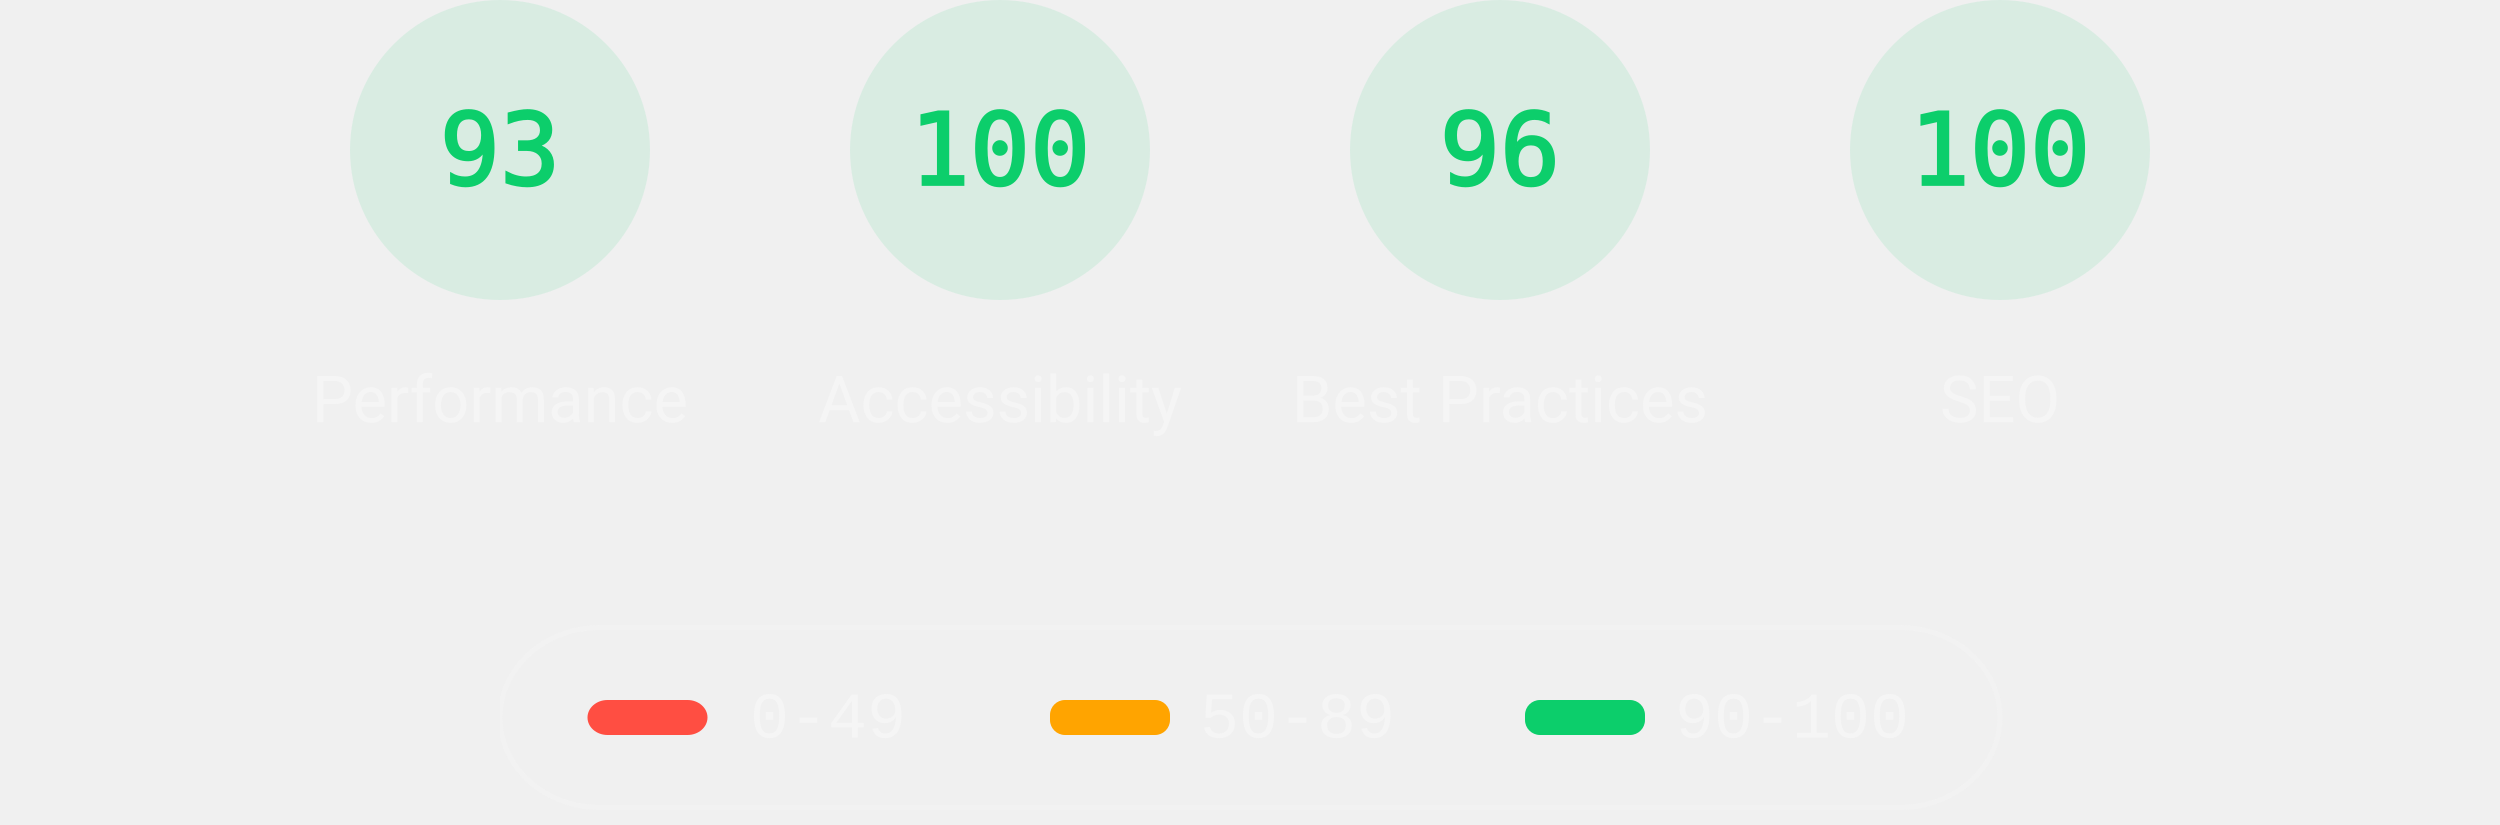
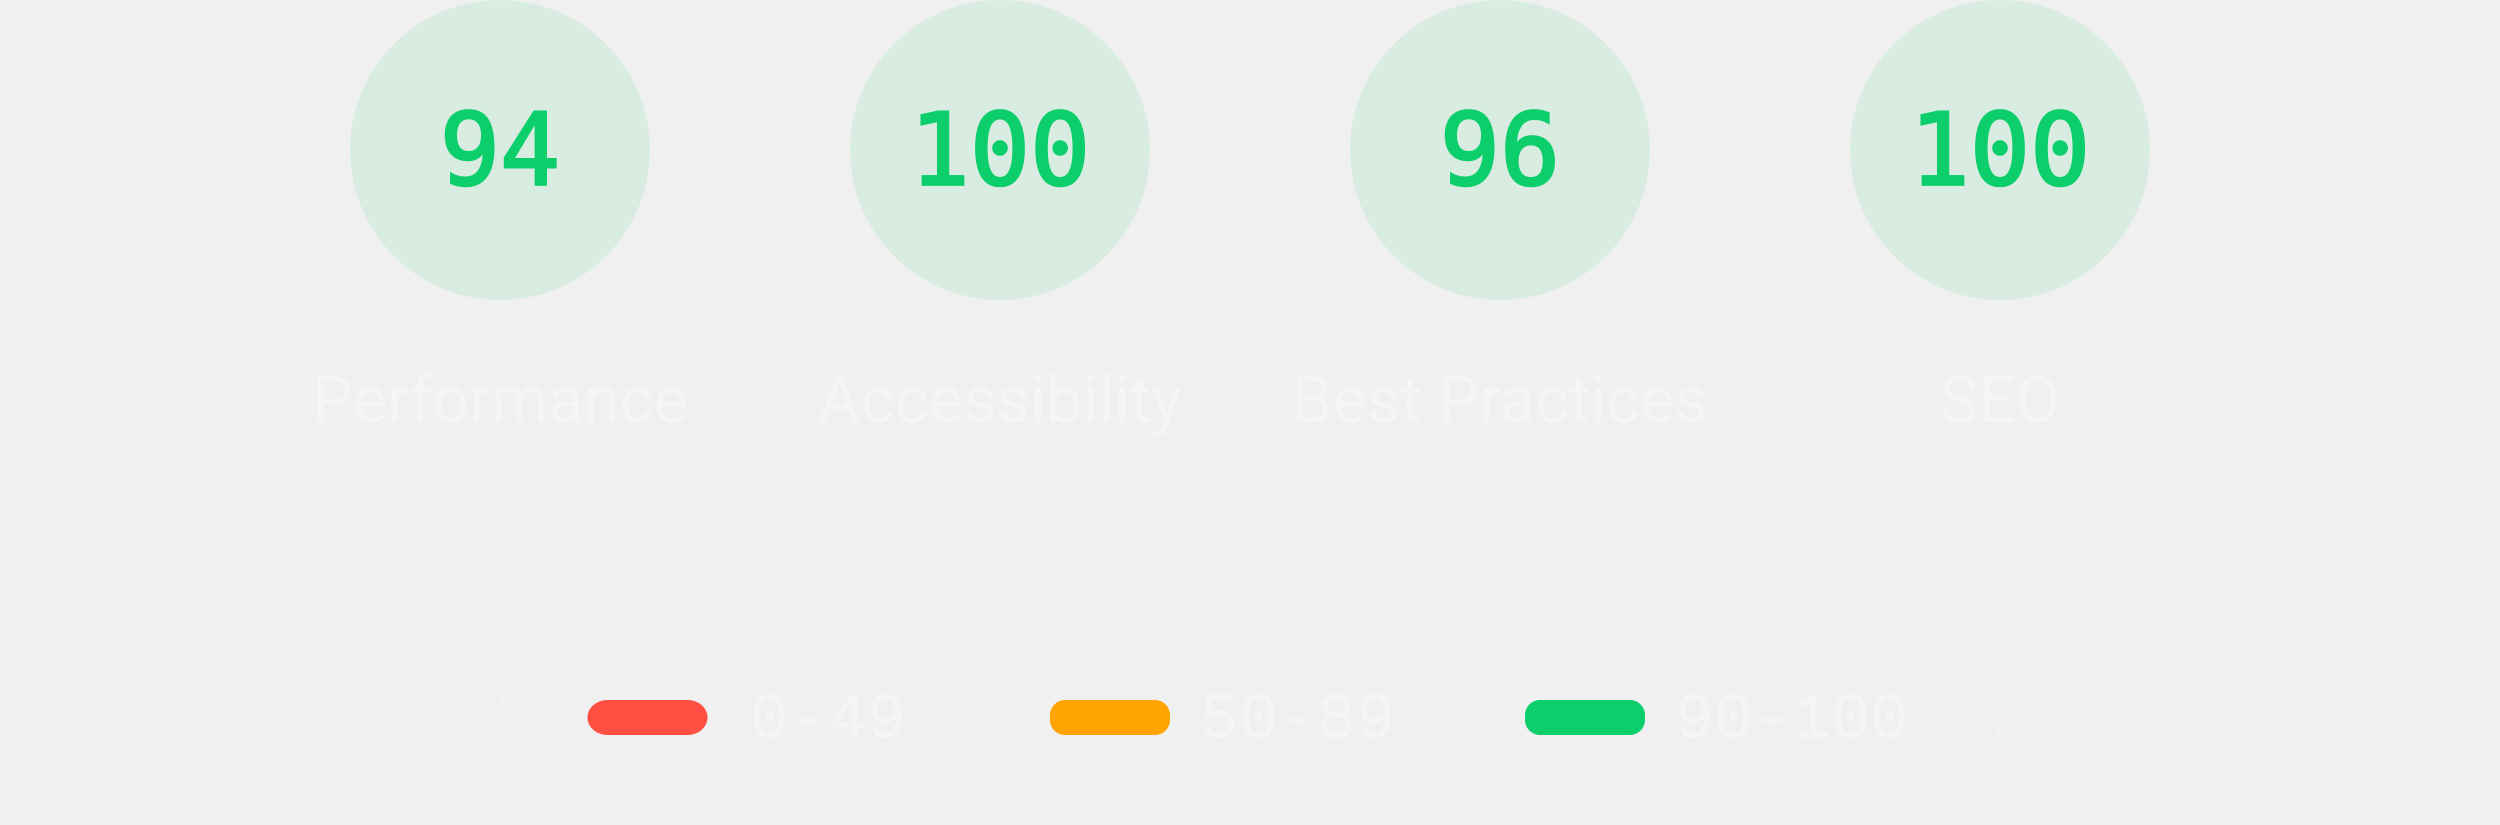
<svg xmlns="http://www.w3.org/2000/svg" class="theme--dark" fill="none" width="1000" height="330">
  <style>
			.gauge-base {
				opacity: 0.1
			}

			.gauge-arc {
				fill: none;
				animation-delay: 250ms;
				stroke-linecap: round;
				transform: rotate(-90deg);
				transform-origin: 100px 60px;
				animation: load-gauge 1s ease forwards
			}

			.guage-text {
				font-size: 40px;
				font-family: monospace;
				text-align: center
			}

			.guage-red {
				color: #ff4e42;
				fill: #ff4e42;
				stroke: #ff4e42
			}
			.guage-orange {
				color: #ffa400;
				fill: #ffa400;
				stroke: #ffa400
			}
			.guage-green {
				color: #0cce6b;
				fill: #0cce6b;
				stroke: #0cce6b
			}
			.theme--agnostic .guage-undefined {
				color: #5c5c5c;
				fill: #5c5c5c;
				stroke: #5c5c5c
			}
			.theme--light .guage-undefined {
				color: #1e1e1e;
				fill: #1e1e1e;
				stroke: #1e1e1e
			}
			.theme--dark .guage-undefined {
				color: #f5f5f5;
				fill: #f5f5f5;
				stroke: #f5f5f5
			}

			.guage-title {
				stroke: none;
				font-size: 26px;
				line-height: 26px;
				font-family: Roboto, Halvetica, Arial, sans-serif
			}
			.metric.guage-title {
				font-family: 'Courier New', Courier, monospace
			}
			.theme--agnostic .guage-title {
				color: #737373;
				fill: #737373
			}
			.theme--light .guage-title {
				color: #212121;
				fill: #212121
			}
			.theme--dark .guage-title {
				color: #f5f5f5;
				fill: #f5f5f5
			}

			@keyframes load-gauge {
				from {
					stroke-dasharray: 0 352.858
				}
			}
			.lh-gauge--pwa__disc {
				fill: #e0e0e0
			}
			.lh-gauge--pwa__logo {
				position: relative;
				fill: #b0b0b0
			}
			.lh-gauge--pwa__invisible {
				display: none
			}
			.lh-gauge--pwa__visible {
				display: inline
			}
			.guage-invisible {
				display: none
			}
			.lh-gauge--pwa__logo--primary-color {
				fill: #304ffe
			}
			.theme--agnostic .lh-gauge--pwa__logo--secondary-color {
				fill: #787878
			}
			.theme--light .lh-gauge--pwa__logo--secondary-color {
				fill: #3d3d3d
			}
			.theme--dark .lh-gauge--pwa__logo--secondary-color {
				fill: #d8b6b6
			}
			.theme--light #svg_2 {
				stroke: #00000022
			}
			.theme--agnostic #svg_2 {
				stroke: #616161
			}
			.theme--light #svg_2 {
				stroke: #00000022
			}
			.theme--dark #svg_2 {
				stroke: #f5f5f566
			}
		</style>
  <svg class="guage-div guage-perf guage-green" viewBox="0 0 200 200" width="200" height="200" x="100" y="0">
    <circle class="gauge-base" r="56" cx="100" cy="60" stroke-width="8" />
-     <circle class="gauge-arc guage-arc-1" r="56" cx="100" cy="60" stroke-width="8" style="stroke-dasharray: 327.228, 351.858;" />
-     <text class="guage-text" x="100px" y="60px" alignment-baseline="central" dominant-baseline="central" text-anchor="middle">93</text>
+     <circle class="gauge-arc guage-arc-1" r="56" cx="100" cy="60" stroke-width="8" style="stroke-dasharray: 330.747, 351.858;" />
+     <text class="guage-text" x="100px" y="60px" alignment-baseline="central" dominant-baseline="central" text-anchor="middle">94</text>
    <text class="guage-title" x="100px" y="160px" alignment-baseline="central" dominant-baseline="central" text-anchor="middle">Performance</text>
  </svg>
  <svg class="guage-div guage-acc guage-green" viewBox="0 0 200 200" width="200" height="200" x="300" y="0">
    <circle class="gauge-base" r="56" cx="100" cy="60" stroke-width="8" />
    <circle class="gauge-arc guage-arc-2" r="56" cx="100" cy="60" stroke-width="8" style="stroke-dasharray: 351.858, 351.858;" />
    <text class="guage-text" x="100px" y="60px" alignment-baseline="central" dominant-baseline="central" text-anchor="middle">100</text>
    <text class="guage-title" x="100px" y="160px" alignment-baseline="central" dominant-baseline="central" text-anchor="middle">Accessibility</text>
  </svg>
  <svg class="guage-div guage-best guage-green" viewBox="0 0 200 200" width="200" height="200" x="500" y="0">
    <circle class="gauge-base" r="56" cx="100" cy="60" stroke-width="8" />
    <circle class="gauge-arc guage-arc-3" r="56" cx="100" cy="60" stroke-width="8" style="stroke-dasharray: 337.784, 351.858;" />
    <text class="guage-text" x="100px" y="60px" alignment-baseline="central" dominant-baseline="central" text-anchor="middle">96</text>
    <text class="guage-title" x="100px" y="160px" alignment-baseline="central" dominant-baseline="central" text-anchor="middle">Best Practices</text>
  </svg>
  <svg class="guage-div guage-seo guage-green" viewBox="0 0 200 200" width="200" height="200" x="700" y="0">
    <circle class="gauge-base" r="56" cx="100" cy="60" stroke-width="8" />
    <circle class="gauge-arc guage-arc-4" r="56" cx="100" cy="60" stroke-width="8" style="stroke-dasharray: 351.858, 351.858;" />
    <text class="guage-text" x="100px" y="60px" alignment-baseline="central" dominant-baseline="central" text-anchor="middle">100</text>
    <text class="guage-title" x="100px" y="160px" alignment-baseline="central" dominant-baseline="central" text-anchor="middle">SEO</text>
  </svg>
  <svg class="guage-div guage-pwa guage-invisible" viewBox="0 0 200 200" width="200" height="200" x="900" y="0">
    <svg viewBox="0 0 60 60" width="112" height="112" x="44" y="4">
      <defs>
        <linearGradient id="lh-gauge--pwa__check-circle__gradient-0" x1="50%" y1="0%" x2="50%" y2="100%">
          <stop stop-color="#00C852" offset="0%" />
          <stop stop-color="#009688" offset="100%" />
        </linearGradient>
        <linearGradient id="lh-gauge--pwa__installable__shadow-gradient-0" x1="76.056%" x2="24.111%" y1="82.995%" y2="24.735%">
          <stop stop-color="#A5D6A7" offset="0%" />
          <stop stop-color="#80CBC4" offset="100%" />
        </linearGradient>
        <linearGradient id="lh-gauge--pwa__fast-reliable__shadow-gradient-0" x1="76.056%" y1="82.995%" x2="25.678%" y2="26.493%">
          <stop stop-color="#64B5F6" offset="0%" />
          <stop stop-color="#2979FF" offset="100%" />
        </linearGradient>
        <g id="lh-gauge--pwa__fast-reliable-badge-0">
          <circle fill="#FFFFFF" cx="10" cy="10" r="10" />
          <path fill="#304FFE" d="M10 3.58l5.25 2.34v3.5c0 3.23-2.24 6.26-5.25 7-3.01-.74-5.25-3.77-5.25-7v-3.5L10 3.58zm-.47 10.74l2.76-4.83.03-.07c.04-.08 0-.24-.22-.24h-1.64l.47-3.26h-.47l-2.7 4.77c-.02.01.05-.1-.04.05-.09.16-.1.31.18.31h1.63l-.47 3.27h.47z" />
        </g>
        <g id="lh-gauge--pwa__installable-badge-0">
          <circle fill="#FFFFFF" cx="10" cy="10" r="10" />
          <path fill="#009688" d="M10 4.167A5.835 5.835 0 0 0 4.167 10 5.835 5.835 0 0 0 10 15.833 5.835 5.835 0 0 0 15.833 10 5.835 5.835 0 0 0 10 4.167zm2.917 6.416h-2.334v2.334H9.417v-2.334H7.083V9.417h2.334V7.083h1.166v2.334h2.334v1.166z" />
        </g>
      </defs>
      <g stroke="none" fill-rule="nonzero">
        <circle class="lh-gauge--pwa__disc" cx="30" cy="30" r="30" />
        <g class="lh-gauge--pwa__logo">
          <path d="M35.66 19.39l.7-1.75h2L37.4 15 38.6 12l3.4 9h-2.51l-.58-1.61z" />
          <path d="M33.52 21l3.65-9h-2.42l-2.5 5.82L30.5 12h-1.86l-1.9 5.82-1.35-2.65-1.21 3.72L25.4 21h2.38l1.72-5.2 1.64 5.2z" />
          <path fill-rule="nonzero" d="M20.3 17.91h1.48c.45 0 .85-.05 1.2-.15l.39-1.18 1.07-3.3a2.64 2.64 0 0 0-.28-.37c-.55-.6-1.36-.91-2.42-.91H18v9h2.3V17.9zm1.96-3.84c.22.22.33.5.33.87 0 .36-.1.65-.29.87-.2.23-.59.35-1.15.35h-.86v-2.41h.87c.52 0 .89.1 1.1.32z" />
        </g>
        <rect class="lh-gauge--pwa__component lh-gauge--pwa__na-line lh-gauge--pwa__invisible" fill="#FFFFFF" x="20" y="32" width="20" height="4" rx="2" />
        <g class="lh-gauge--pwa__component lh-gauge--pwa__fast-reliable-badge lh-gauge--pwa__invisible" transform="translate(20, 29)">
          <path fill="url(#lh-gauge--pwa__fast-reliable__shadow-gradient-0)" d="M33.63 19.49A30 30 0 0 1 16.2 30.36L3 17.14 17.14 3l16.49 16.49z" />
          <use href="#lh-gauge--pwa__fast-reliable-badge-0" />
        </g>
        <g class="lh-gauge--pwa__component lh-gauge--pwa__installable-badge lh-gauge--pwa__invisible" transform="translate(20, 29)">
          <path fill="url(#lh-gauge--pwa__installable__shadow-gradient-0)" d="M33.629 19.487c-4.272 5.453-10.391 9.39-17.415 10.869L3 17.142 17.142 3 33.63 19.487z" />
          <use href="#lh-gauge--pwa__installable-badge-0" />
        </g>
        <g class="lh-gauge--pwa__component lh-gauge--pwa__fast-reliable-installable-badges lh-gauge--pwa__invisible">
          <g transform="translate(8, 29)">
            <path fill="url(#lh-gauge--pwa__fast-reliable__shadow-gradient-0)" d="M16.321 30.463L3 17.143 17.142 3l22.365 22.365A29.864 29.864 0 0 1 22 31c-1.942 0-3.84-.184-5.679-.537z" />
            <use href="#lh-gauge--pwa__fast-reliable-badge-0" />
          </g>
          <g transform="translate(32, 29)">
            <path fill="url(#lh-gauge--pwa__installable__shadow-gradient-0)" d="M25.982 11.84a30.107 30.107 0 0 1-13.08 15.203L3 17.143 17.142 3l8.84 8.84z" />
            <use href="#lh-gauge--pwa__installable-badge-0" />
          </g>
        </g>
        <g class="lh-gauge--pwa__component lh-gauge--pwa__check-circle lh-gauge--pwa__invisible" transform="translate(18, 28)">
          <circle fill="#FFFFFF" cx="12" cy="12" r="12" />
          <path fill="url(#lh-gauge--pwa__check-circle__gradient-0)" d="M12 2a10 10 0 1 0 0 20 10 10 0 0 0 0-20zm-2 15l-5-5 1.41-1.41L10 14.17l7.59-7.59L19 8l-9 9z" />
        </g>
      </g>
    </svg>
    <text class="guage-title" y="160px" alignment-baseline="central" dominant-baseline="central" text-anchor="middle">
      <tspan x="100px" dy="-6px">Progressive</tspan>
      <tspan x="100px" dy="30px">Web App</tspan>
    </text>
  </svg>
  <svg width="604" height="76" x="200" y="250">
    <g>
      <rect fill="none" id="canvas_background" height="80" width="604" y="-1" x="-1" />
      <g display="none" overflow="visible" y="0" x="0" height="100%" width="100%" id="canvasGrid">
        <rect fill="url(#gridpattern)" stroke-width="0" y="0" x="0" height="100%" width="100%" />
      </g>
    </g>
    <g>
      <rect fill-opacity="0" stroke-width="2" rx="40" id="svg_2" height="72" width="600" y="1" x="0" fill="#000000" />
      <rect stroke="#000" rx="8" id="svg_3" height="14" width="48" y="30" x="35" stroke-opacity="null" stroke-width="0" fill="#ff4e42" />
      <rect stroke="#000" rx="6" id="svg_4" height="14" width="48" y="30" x="220" stroke-opacity="null" stroke-width="0" fill="#ffa400" />
      <rect stroke="#000" rx="6" id="svg_5" height="14" width="48" y="30" x="410" stroke-opacity="null" stroke-width="0" fill="#0cce6b" />
      <text class="metric guage-title" xml:space="preserve" text-anchor="start" font-size="26" id="svg_6" y="45" x="100" stroke-opacity="null" stroke-width="0" stroke="#000">0-49</text>
      <text class="metric guage-title" xml:space="preserve" text-anchor="start" font-size="26" id="svg_7" y="45" x="280" stroke-opacity="null" stroke-width="0" stroke="#000">50-89</text>
      <text class="metric guage-title" xml:space="preserve" text-anchor="start" font-size="26" id="svg_8" y="45" x="470" stroke-opacity="null" stroke-width="0" stroke="#000">90-100</text>
    </g>
  </svg>
</svg>
